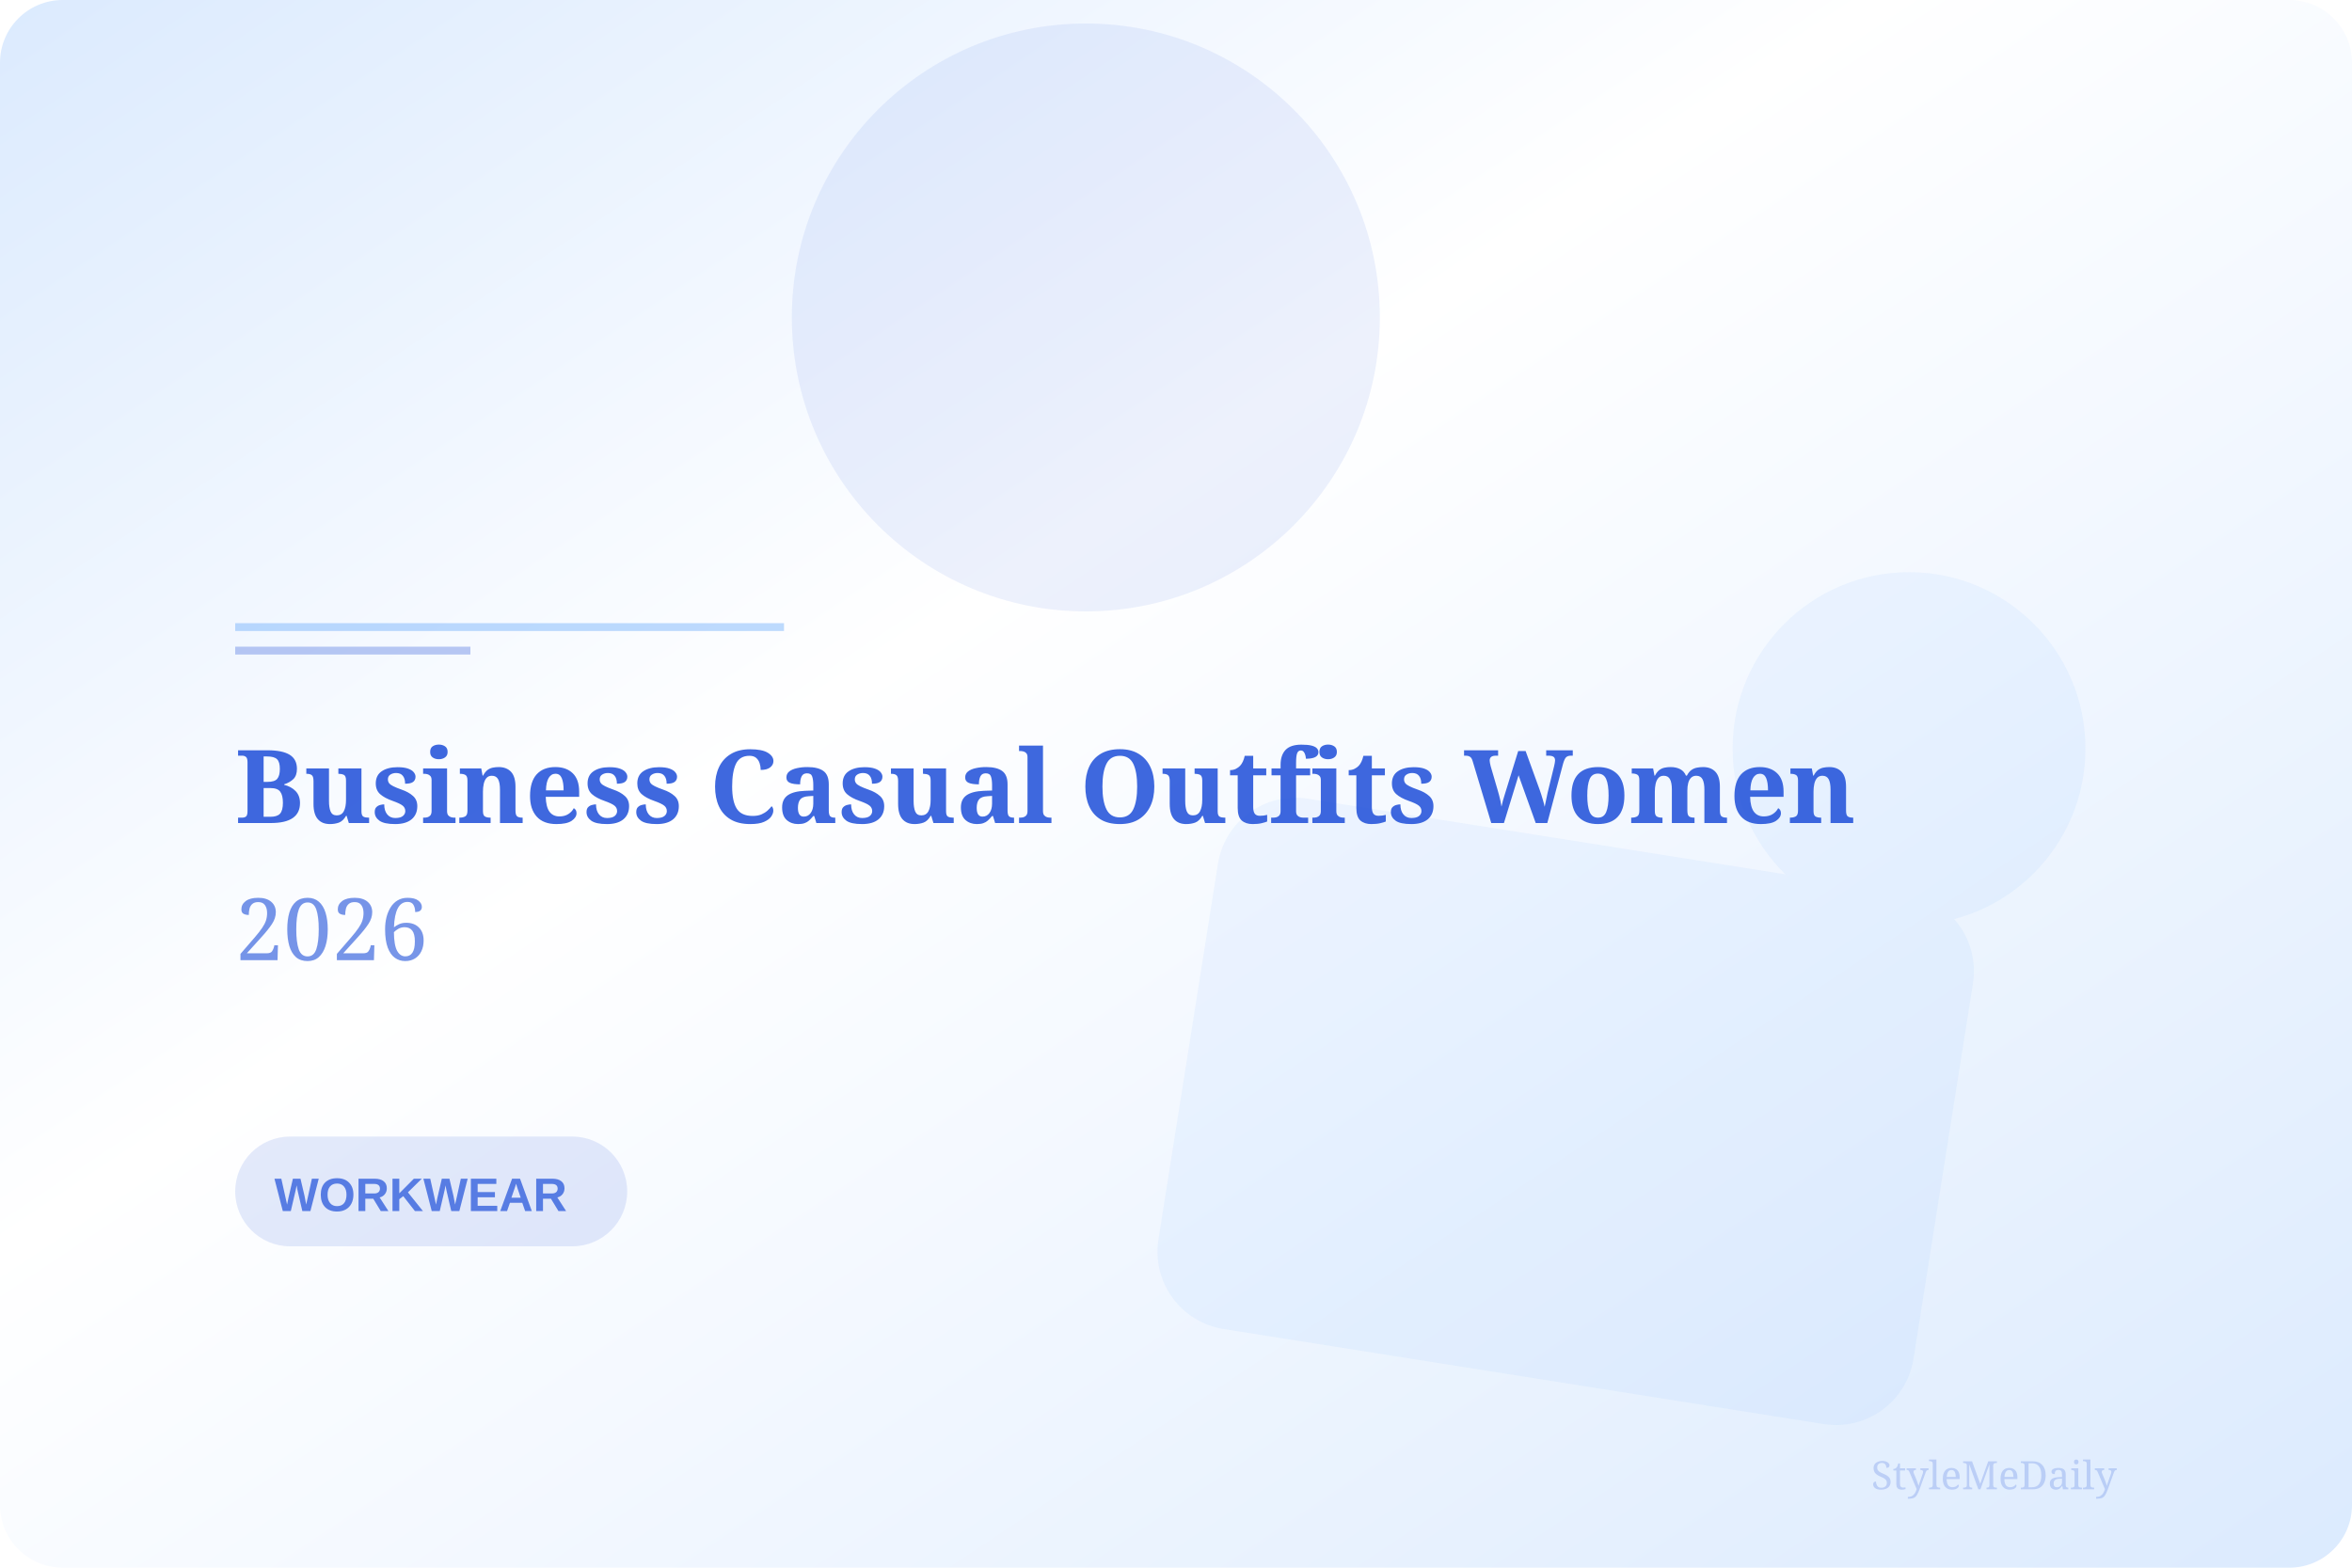
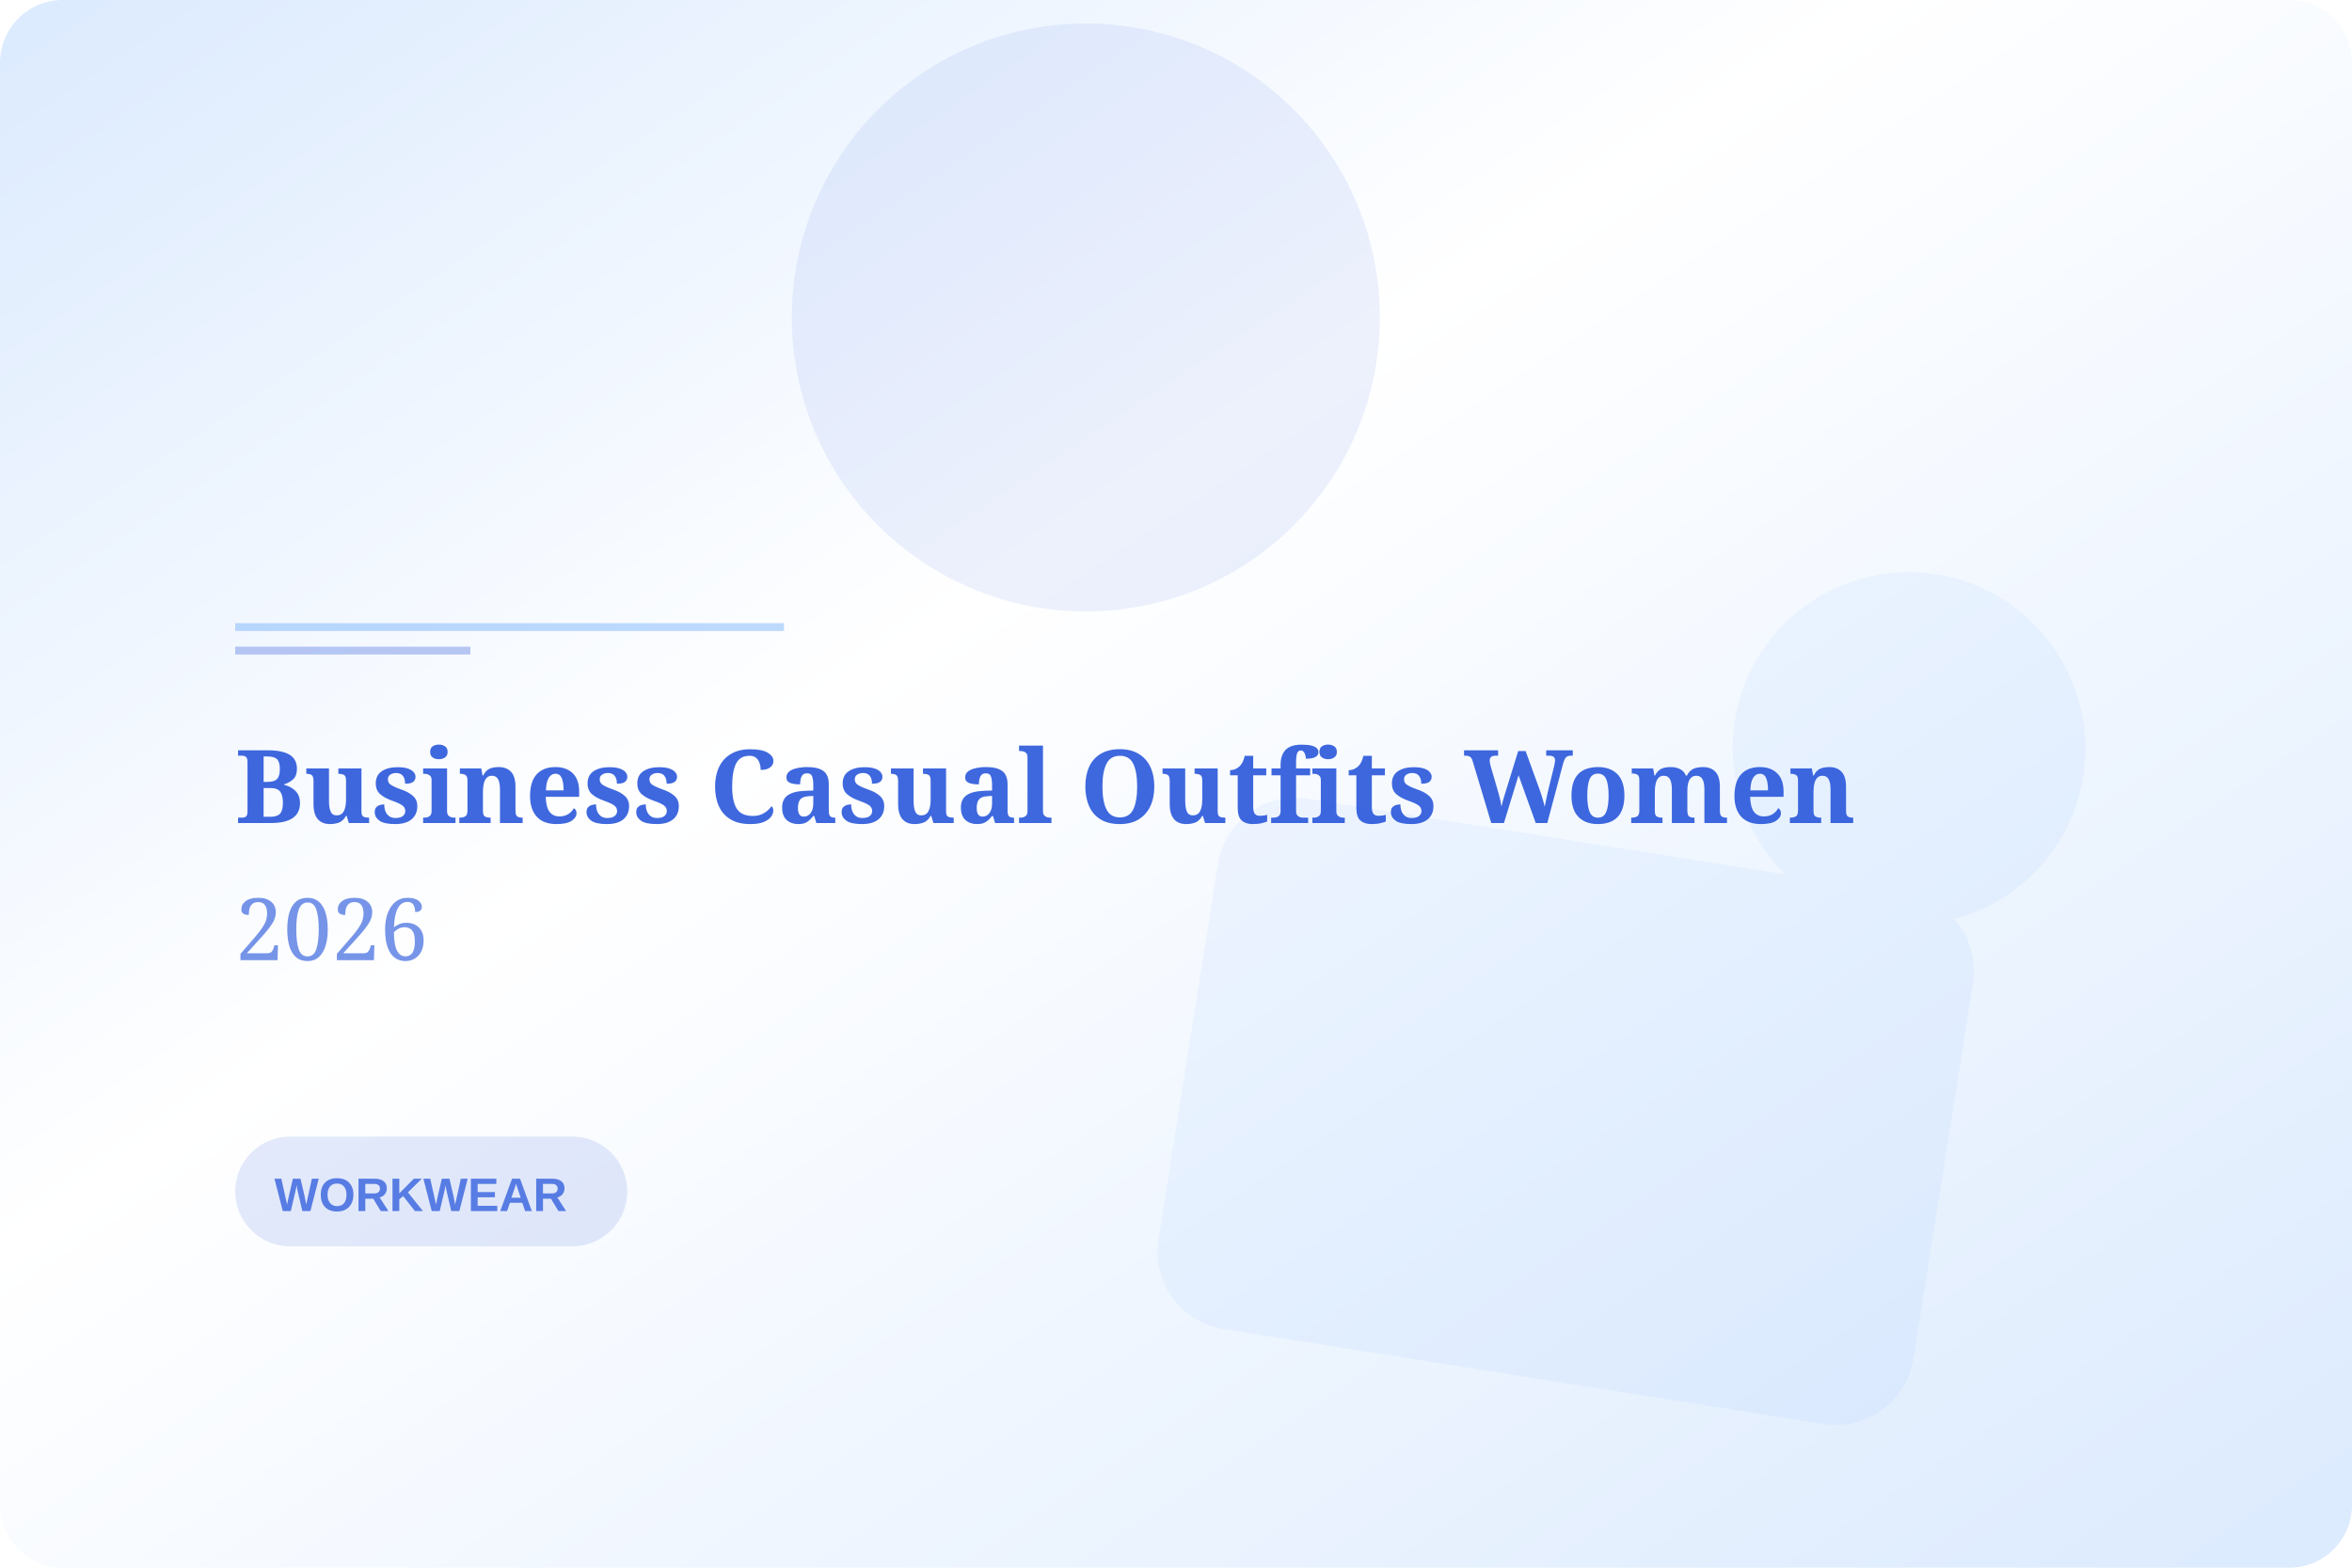
<svg xmlns="http://www.w3.org/2000/svg" width="600" height="400" viewBox="0 0 600 400">
  <defs>
    <linearGradient id="gbg-4177" x1="0%" y1="0%" x2="100%" y2="100%">
      <stop offset="0%" stop-color="#DBEAFE" />
      <stop offset="40%" stop-color="white" />
      <stop offset="100%" stop-color="#DBEAFE" />
    </linearGradient>
    <linearGradient id="gaccent-4177" x1="0%" y1="0%" x2="100%" y2="100%">
      <stop offset="0%" stop-color="#1D4ED8" stop-opacity="0.15" />
      <stop offset="100%" stop-color="#60A5FA" stop-opacity="0.1" />
    </linearGradient>
  </defs>
  <rect width="600" height="400" fill="url(#gbg-4177)" rx="16" />
  <g opacity="0.08">
    <circle cx="277" cy="81" r="75" fill="#1D4ED8" />
    <rect x="302" y="215" width="195" height="137" rx="20" fill="#60A5FA" transform="rotate(9, 399, 283)" />
    <circle cx="487" cy="191" r="45.0" fill="#60A5FA" />
  </g>
  <line x1="60" y1="160" x2="200" y2="160" stroke="#60A5FA" stroke-width="2" opacity="0.4" />
  <line x1="60" y1="166" x2="120" y2="166" stroke="#1D4ED8" stroke-width="2" opacity="0.3" />
  <text x="60" y="210" font-family="Georgia, serif" font-size="26" font-weight="bold" fill="#1D4ED8" opacity="0.85">
    Business Casual Outfits Women
  </text>
  <text x="60" y="245" font-family="Georgia, serif" font-size="22" fill="#1D4ED8" opacity="0.6">
    2026
  </text>
  <rect x="60" y="290" width="100" height="28" rx="14" fill="#1D4ED8" opacity="0.12" />
  <text x="70" y="309" font-family="Arial, sans-serif" font-size="12" fill="#1D4ED8" opacity="0.7" font-weight="600" text-transform="uppercase">WORKWEAR</text>
-   <text x="540" y="380" font-family="Georgia, serif" font-size="10" fill="#1D4ED8" opacity="0.2" text-anchor="end">StyleMeDaily</text>
</svg>
